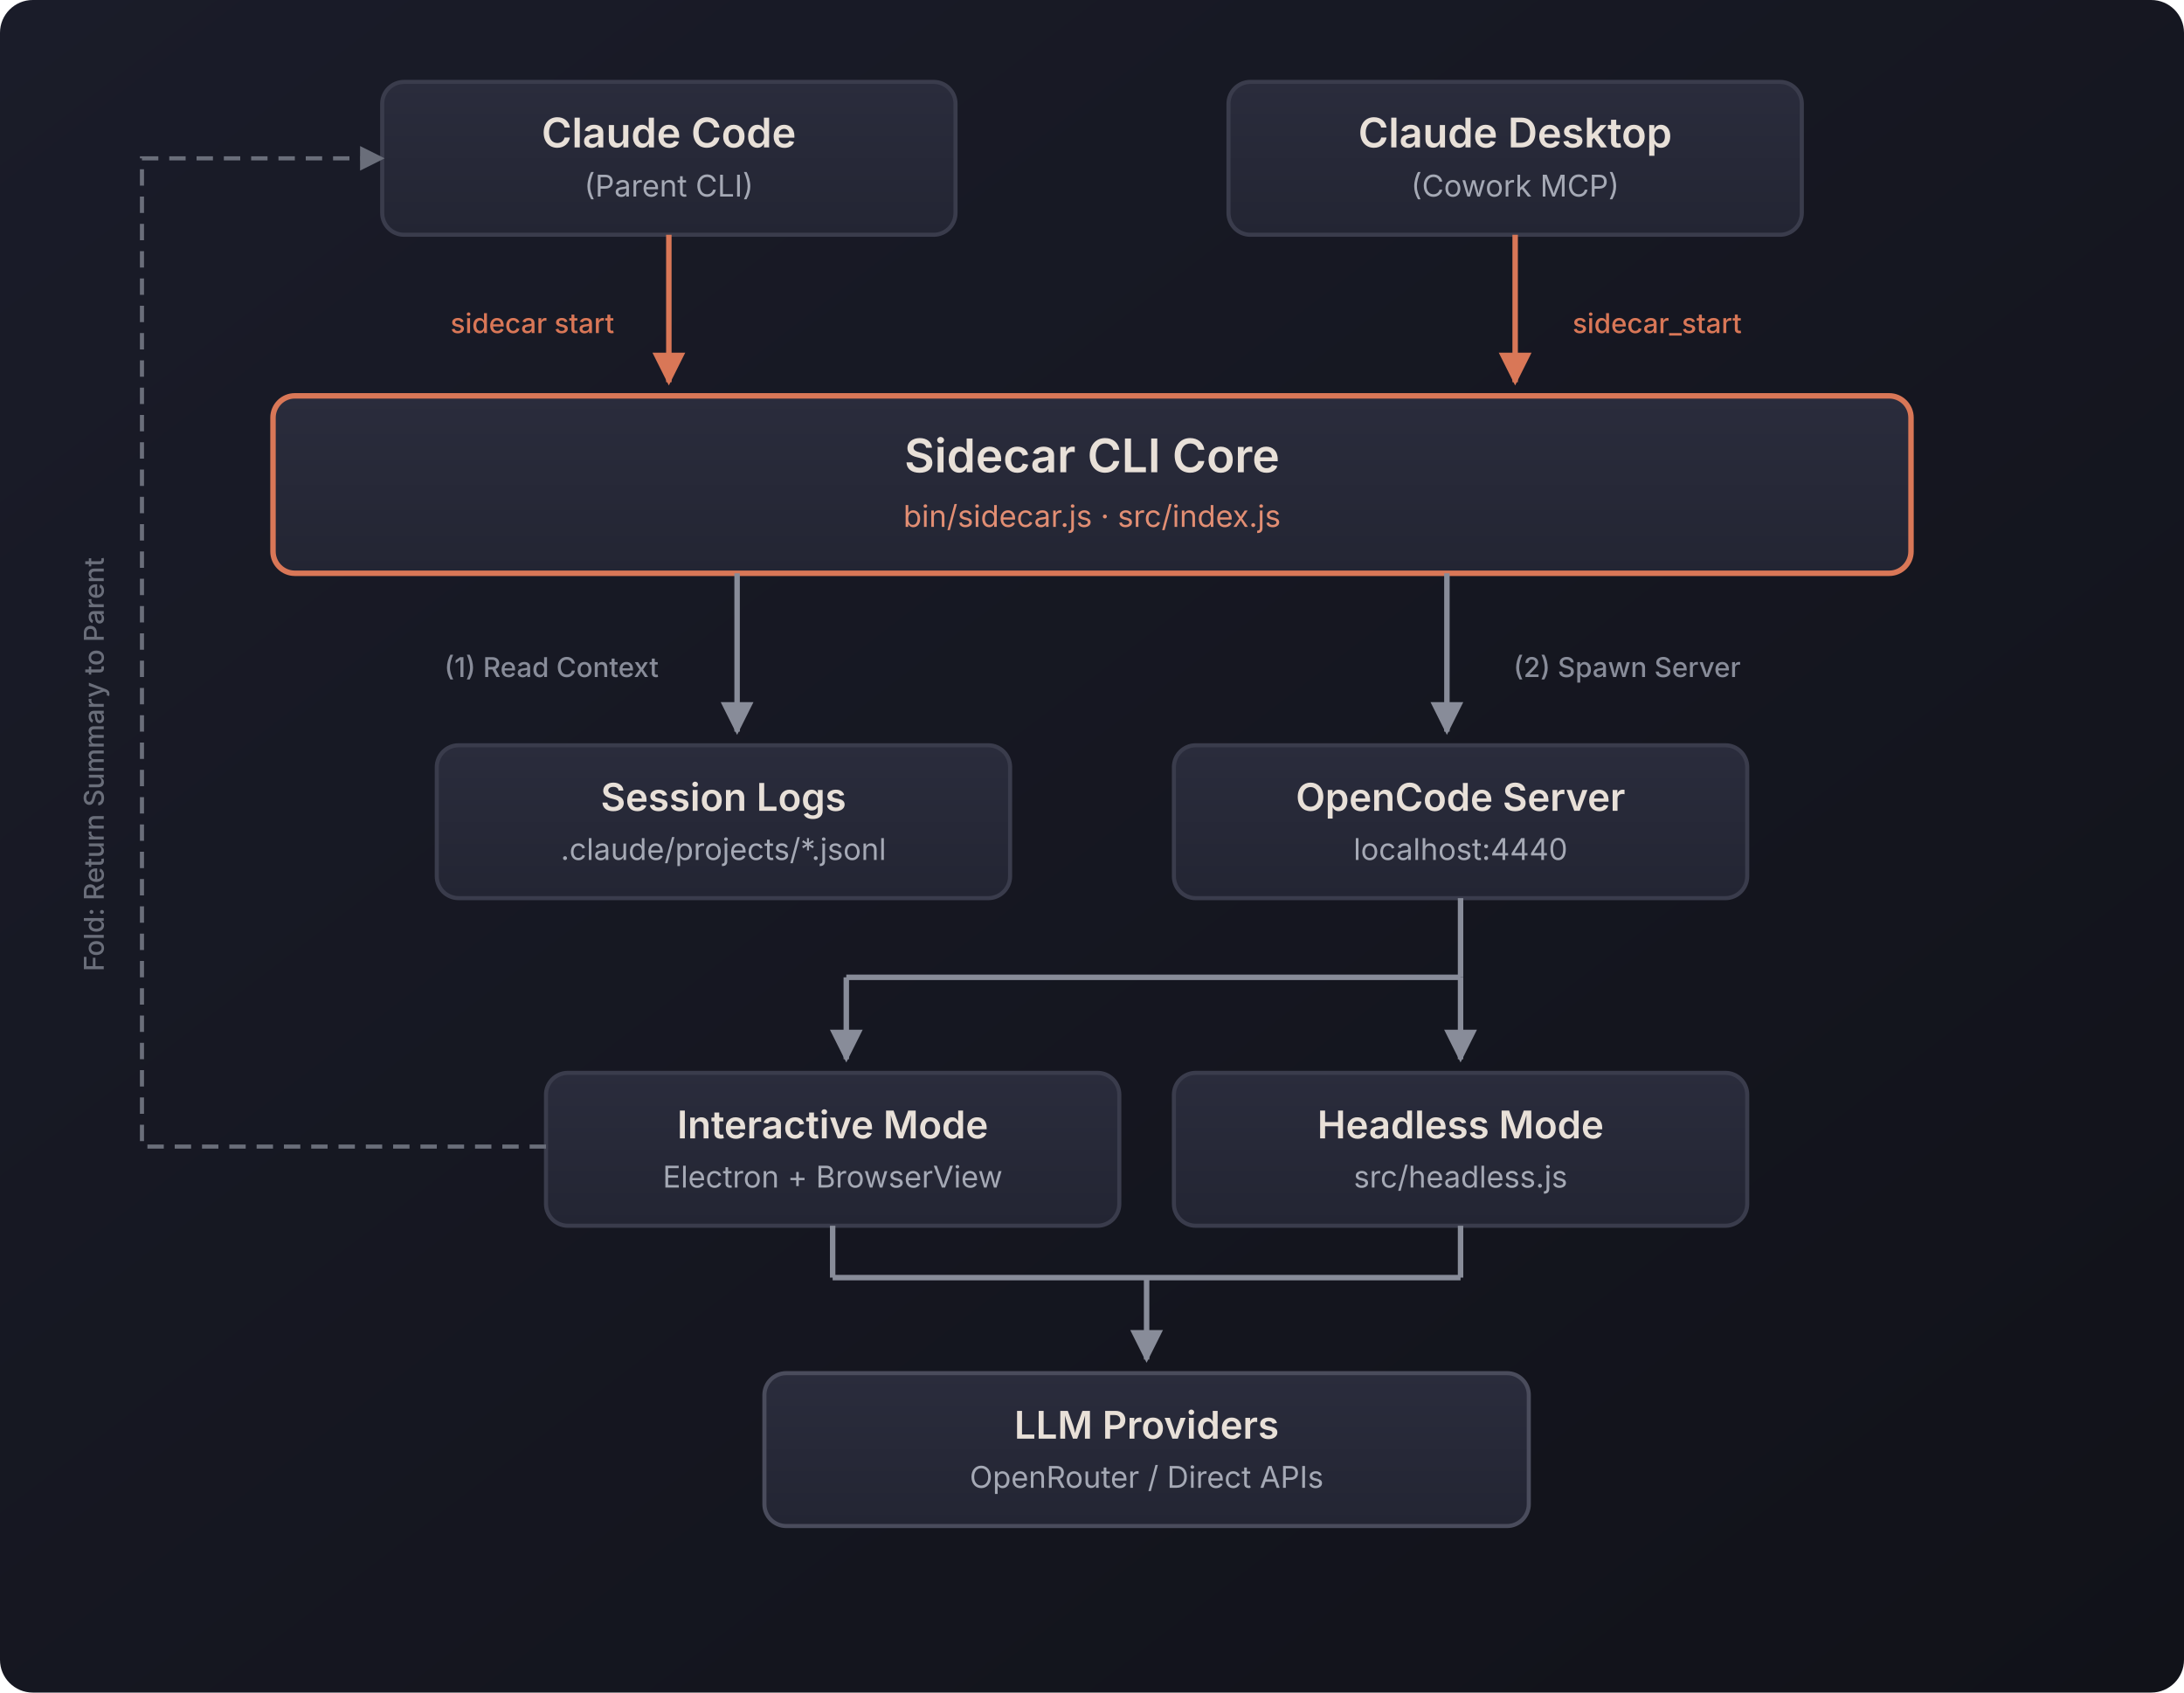
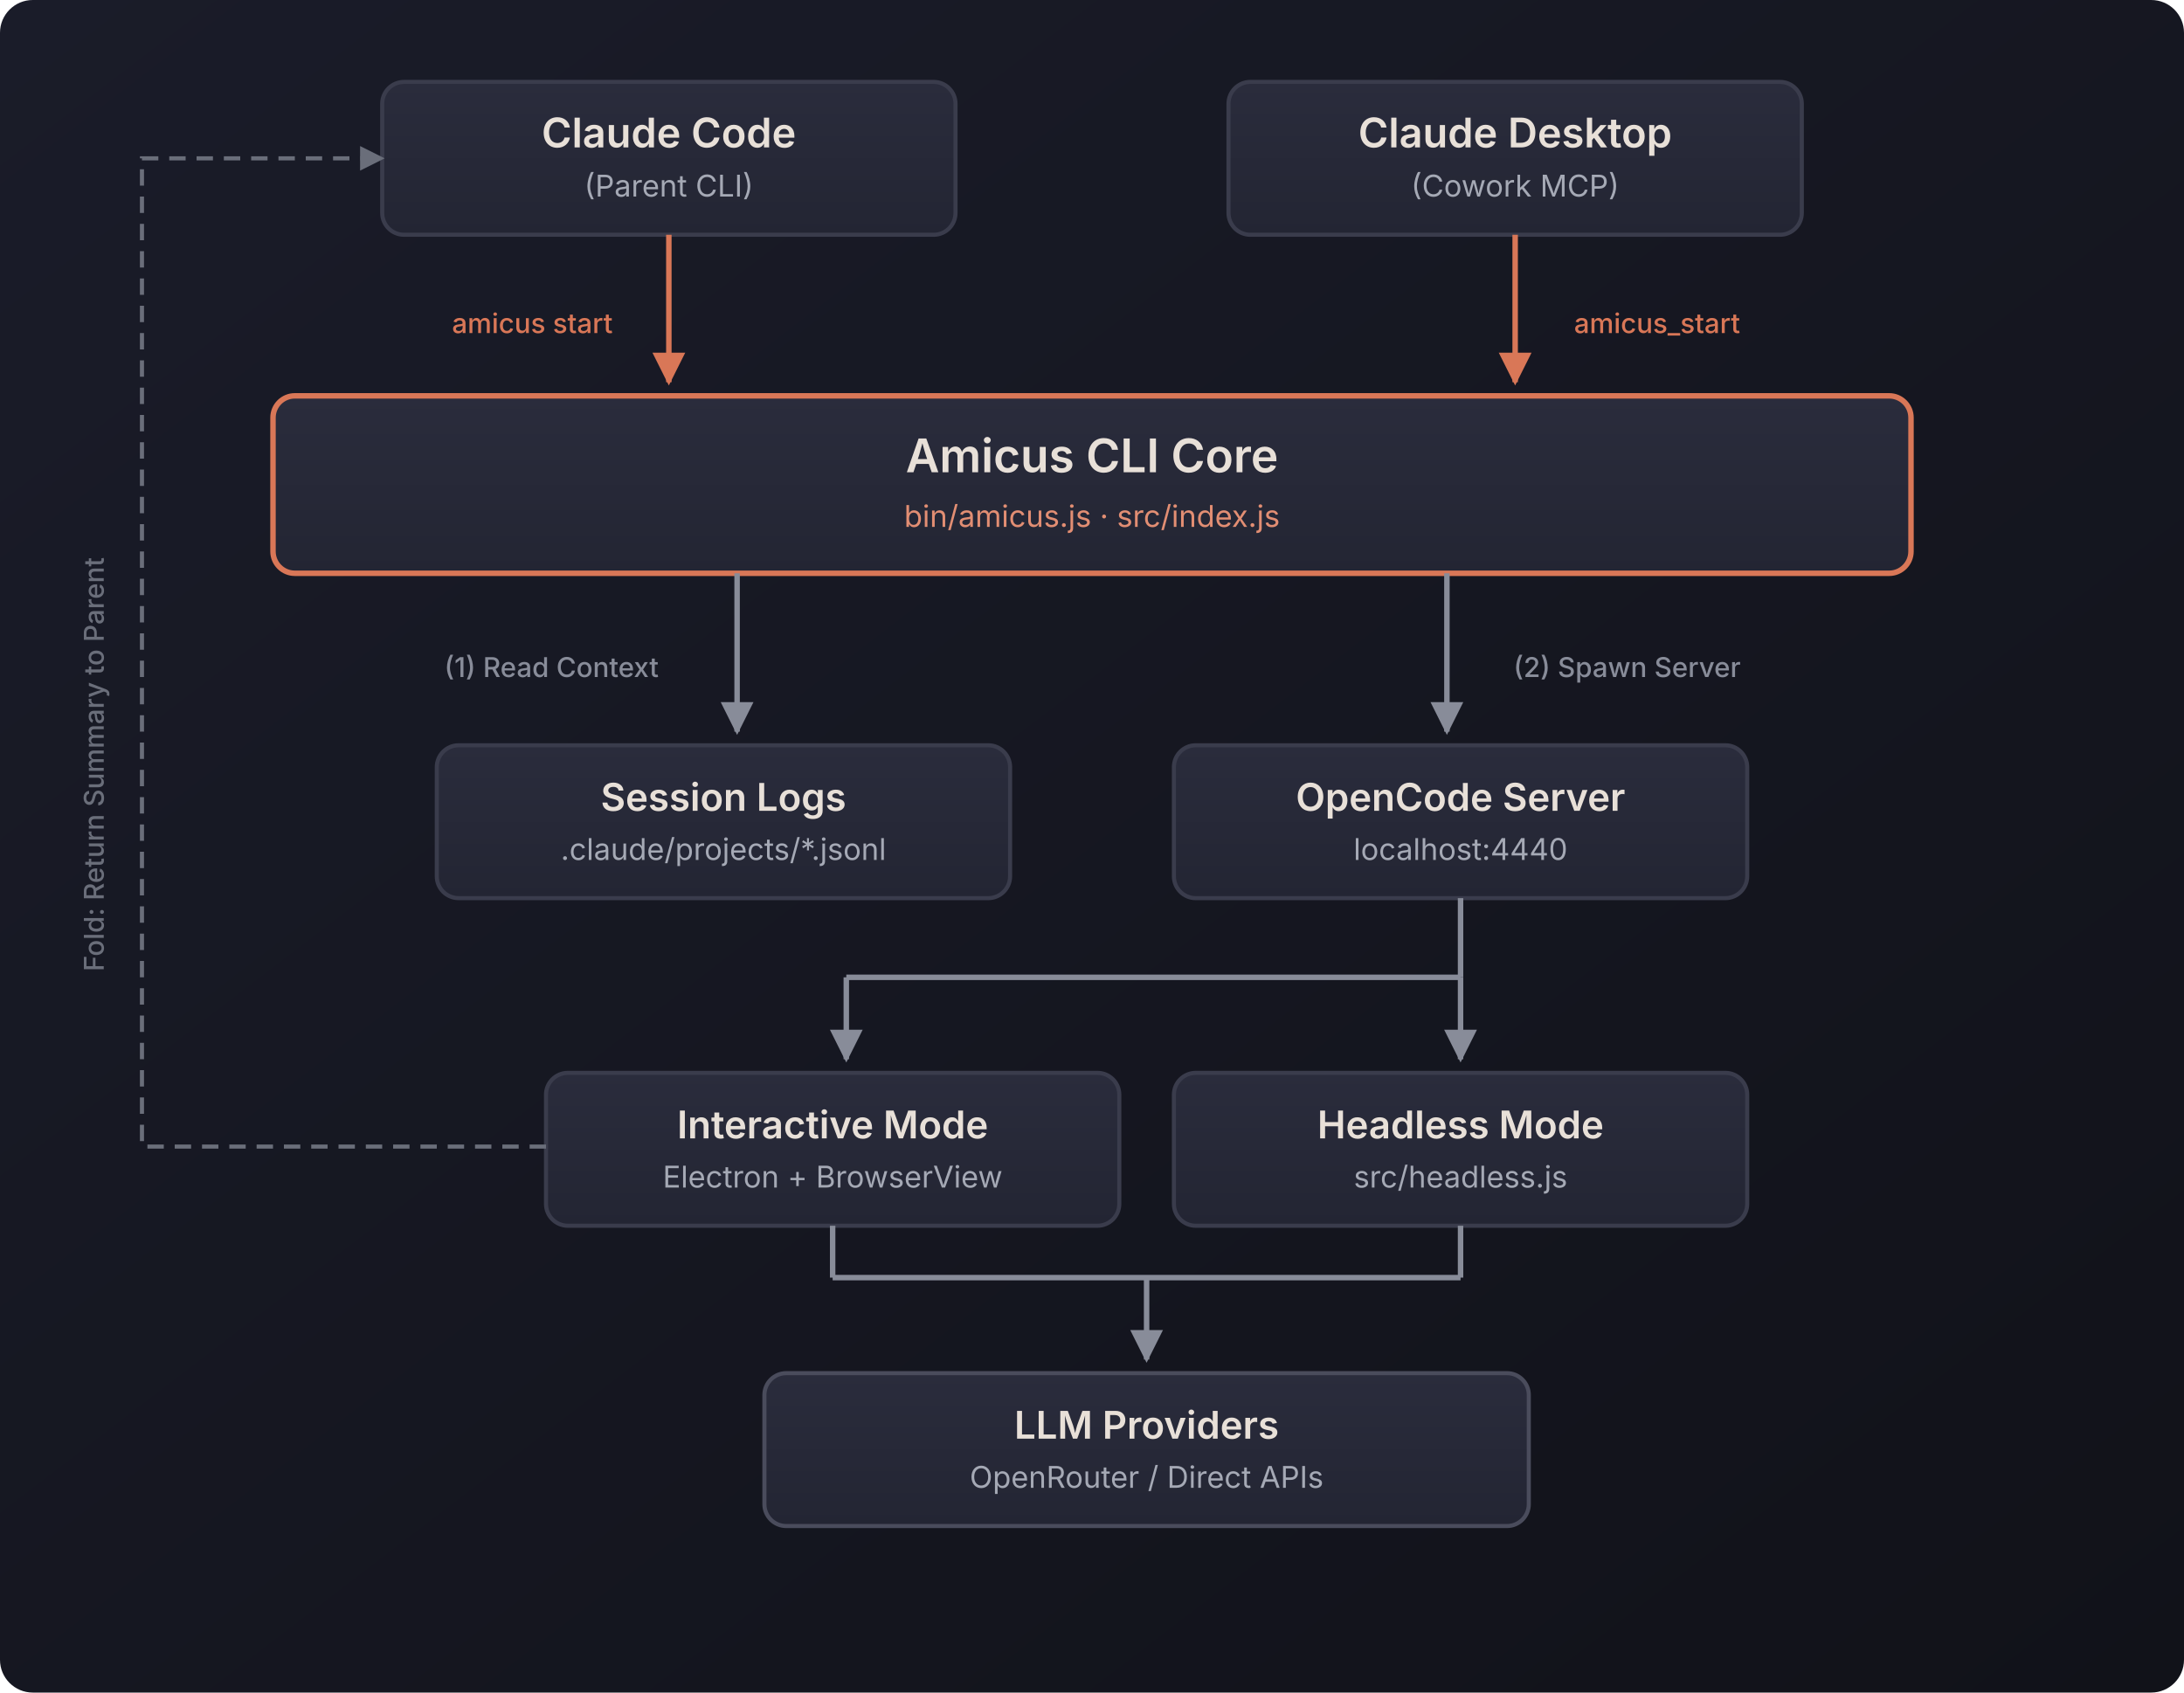
<svg xmlns="http://www.w3.org/2000/svg" viewBox="0 0 800 620" width="100%" height="100%">
  <defs>
    <linearGradient id="bg-grad" x1="0%" y1="0%" x2="100%" y2="100%">
      <stop offset="0%" stop-color="#1A1C29" />
      <stop offset="100%" stop-color="#111219" />
    </linearGradient>
    <linearGradient id="box-grad" x1="0%" y1="0%" x2="0%" y2="100%">
      <stop offset="0%" stop-color="#2A2C3C" />
      <stop offset="100%" stop-color="#232533" />
    </linearGradient>
    <marker id="arrow" viewBox="0 0 10 10" refX="9" refY="5" markerWidth="6" markerHeight="6" orient="auto">
      <path d="M 0 0 L 10 5 L 0 10 z" fill="#888C99" />
    </marker>
    <marker id="arrow-highlight" viewBox="0 0 10 10" refX="9" refY="5" markerWidth="6" markerHeight="6" orient="auto">
      <path d="M 0 0 L 10 5 L 0 10 z" fill="#D97757" />
    </marker>
    <marker id="arrow-dim" viewBox="0 0 10 10" refX="9" refY="5" markerWidth="6" markerHeight="6" orient="auto">
      <path d="M 0 0 L 10 5 L 0 10 z" fill="#6A6E7A" />
    </marker>
  </defs>
  <rect width="800" height="620" fill="url(#bg-grad)" rx="12" />
  <rect x="140" y="30" width="210" height="56" fill="url(#box-grad)" stroke="#3A3C4C" stroke-width="1.5" rx="8" />
  <text x="245" y="54" font-family="-apple-system, BlinkMacSystemFont, 'Segoe UI', sans-serif" font-size="15" font-weight="600" fill="#E8E0D8" text-anchor="middle">Claude Code</text>
  <text x="245" y="72" font-family="-apple-system, BlinkMacSystemFont, 'Segoe UI', sans-serif" font-size="11" fill="#A5A9B5" text-anchor="middle">(Parent CLI)</text>
  <rect x="450" y="30" width="210" height="56" fill="url(#box-grad)" stroke="#3A3C4C" stroke-width="1.5" rx="8" />
  <text x="555" y="54" font-family="-apple-system, BlinkMacSystemFont, 'Segoe UI', sans-serif" font-size="15" font-weight="600" fill="#E8E0D8" text-anchor="middle">Claude Desktop</text>
  <text x="555" y="72" font-family="-apple-system, BlinkMacSystemFont, 'Segoe UI', sans-serif" font-size="11" fill="#A5A9B5" text-anchor="middle">(Cowork MCP)</text>
  <line x1="245" y1="86" x2="245" y2="140" stroke="#D97757" stroke-width="2" marker-end="url(#arrow-highlight)" />
-   <text x="245" y="122" font-family="-apple-system, BlinkMacSystemFont, 'Segoe UI', sans-serif" font-size="10" font-weight="500" fill="#D97757" text-anchor="middle" dx="-50">sidecar start</text>
+   <text x="245" y="122" font-family="-apple-system, BlinkMacSystemFont, 'Segoe UI', sans-serif" font-size="10" font-weight="500" fill="#D97757" text-anchor="middle" dx="-50">amicus start</text>
  <line x1="555" y1="86" x2="555" y2="140" stroke="#D97757" stroke-width="2" marker-end="url(#arrow-highlight)" />
-   <text x="555" y="122" font-family="-apple-system, BlinkMacSystemFont, 'Segoe UI', sans-serif" font-size="10" font-weight="500" fill="#D97757" text-anchor="middle" dx="52">sidecar_start</text>
+   <text x="555" y="122" font-family="-apple-system, BlinkMacSystemFont, 'Segoe UI', sans-serif" font-size="10" font-weight="500" fill="#D97757" text-anchor="middle" dx="52">amicus_start</text>
  <rect x="100" y="145" width="600" height="65" fill="url(#box-grad)" stroke="#D97757" stroke-width="2" rx="8" />
-   <text x="400" y="173" font-family="-apple-system, BlinkMacSystemFont, 'Segoe UI', sans-serif" font-size="17" font-weight="600" fill="#E8E0D8" text-anchor="middle">Sidecar CLI Core</text>
-   <text x="400" y="193" font-family="-apple-system, BlinkMacSystemFont, 'Segoe UI', sans-serif" font-size="11" fill="#E28E73" text-anchor="middle">bin/sidecar.js  ·  src/index.js</text>
+   <text x="400" y="173" font-family="-apple-system, BlinkMacSystemFont, 'Segoe UI', sans-serif" font-size="17" font-weight="600" fill="#E8E0D8" text-anchor="middle">Amicus CLI Core</text>
+   <text x="400" y="193" font-family="-apple-system, BlinkMacSystemFont, 'Segoe UI', sans-serif" font-size="11" fill="#E28E73" text-anchor="middle">bin/amicus.js  ·  src/index.js</text>
  <line x1="270" y1="210" x2="270" y2="268" stroke="#888C99" stroke-width="2" marker-end="url(#arrow)" />
  <text x="270" y="248" font-family="-apple-system, BlinkMacSystemFont, 'Segoe UI', sans-serif" font-size="10" font-weight="500" fill="#888C99" text-anchor="middle" dx="-68">(1) Read Context</text>
  <line x1="530" y1="210" x2="530" y2="268" stroke="#888C99" stroke-width="2" marker-end="url(#arrow)" />
  <text x="530" y="248" font-family="-apple-system, BlinkMacSystemFont, 'Segoe UI', sans-serif" font-size="10" font-weight="500" fill="#888C99" text-anchor="middle" dx="66">(2) Spawn Server</text>
  <rect x="160" y="273" width="210" height="56" fill="url(#box-grad)" stroke="#3A3C4C" stroke-width="1.5" rx="8" />
  <text x="265" y="297" font-family="-apple-system, BlinkMacSystemFont, 'Segoe UI', sans-serif" font-size="14" font-weight="600" fill="#E8E0D8" text-anchor="middle">Session Logs</text>
  <text x="265" y="315" font-family="-apple-system, BlinkMacSystemFont, 'Segoe UI', sans-serif" font-size="11" fill="#A5A9B5" text-anchor="middle">.claude/projects/*.jsonl</text>
  <rect x="430" y="273" width="210" height="56" fill="url(#box-grad)" stroke="#3A3C4C" stroke-width="1.5" rx="8" />
  <text x="535" y="297" font-family="-apple-system, BlinkMacSystemFont, 'Segoe UI', sans-serif" font-size="14" font-weight="600" fill="#E8E0D8" text-anchor="middle">OpenCode Server</text>
  <text x="535" y="315" font-family="-apple-system, BlinkMacSystemFont, 'Segoe UI', sans-serif" font-size="11" fill="#A5A9B5" text-anchor="middle">localhost:4440</text>
  <line x1="535" y1="329" x2="535" y2="358" stroke="#888C99" stroke-width="2" />
  <line x1="310" y1="358" x2="535" y2="358" stroke="#888C99" stroke-width="2" />
  <line x1="310" y1="358" x2="310" y2="388" stroke="#888C99" stroke-width="2" marker-end="url(#arrow)" />
  <line x1="535" y1="358" x2="535" y2="388" stroke="#888C99" stroke-width="2" marker-end="url(#arrow)" />
  <rect x="200" y="393" width="210" height="56" fill="url(#box-grad)" stroke="#3A3C4C" stroke-width="1.5" rx="8" />
  <text x="305" y="417" font-family="-apple-system, BlinkMacSystemFont, 'Segoe UI', sans-serif" font-size="14" font-weight="600" fill="#E8E0D8" text-anchor="middle">Interactive Mode</text>
  <text x="305" y="435" font-family="-apple-system, BlinkMacSystemFont, 'Segoe UI', sans-serif" font-size="11" fill="#A5A9B5" text-anchor="middle">Electron + BrowserView</text>
  <rect x="430" y="393" width="210" height="56" fill="url(#box-grad)" stroke="#3A3C4C" stroke-width="1.5" rx="8" />
  <text x="535" y="417" font-family="-apple-system, BlinkMacSystemFont, 'Segoe UI', sans-serif" font-size="14" font-weight="600" fill="#E8E0D8" text-anchor="middle">Headless Mode</text>
  <text x="535" y="435" font-family="-apple-system, BlinkMacSystemFont, 'Segoe UI', sans-serif" font-size="11" fill="#A5A9B5" text-anchor="middle">src/headless.js</text>
  <line x1="305" y1="449" x2="305" y2="468" stroke="#888C99" stroke-width="2" />
  <line x1="535" y1="449" x2="535" y2="468" stroke="#888C99" stroke-width="2" />
  <line x1="305" y1="468" x2="535" y2="468" stroke="#888C99" stroke-width="2" />
  <line x1="420" y1="468" x2="420" y2="498" stroke="#888C99" stroke-width="2" marker-end="url(#arrow)" />
  <rect x="280" y="503" width="280" height="56" fill="url(#box-grad)" stroke="#4A4C5C" stroke-width="1.5" rx="8" />
  <text x="420" y="527" font-family="-apple-system, BlinkMacSystemFont, 'Segoe UI', sans-serif" font-size="14" font-weight="600" fill="#E8E0D8" text-anchor="middle">LLM Providers</text>
  <text x="420" y="545" font-family="-apple-system, BlinkMacSystemFont, 'Segoe UI', sans-serif" font-size="11" fill="#A5A9B5" text-anchor="middle">OpenRouter / Direct APIs</text>
  <path d="M 200 420 L 52 420 L 52 58 L 140 58" fill="none" stroke="#6A6E7A" stroke-width="1.5" stroke-dasharray="6,4" marker-end="url(#arrow-dim)" />
  <text x="38" y="280" font-family="-apple-system, BlinkMacSystemFont, 'Segoe UI', sans-serif" font-size="10" font-weight="500" fill="#6A6E7A" text-anchor="middle" transform="rotate(-90 38 280)">Fold: Return Summary to Parent</text>
</svg>
